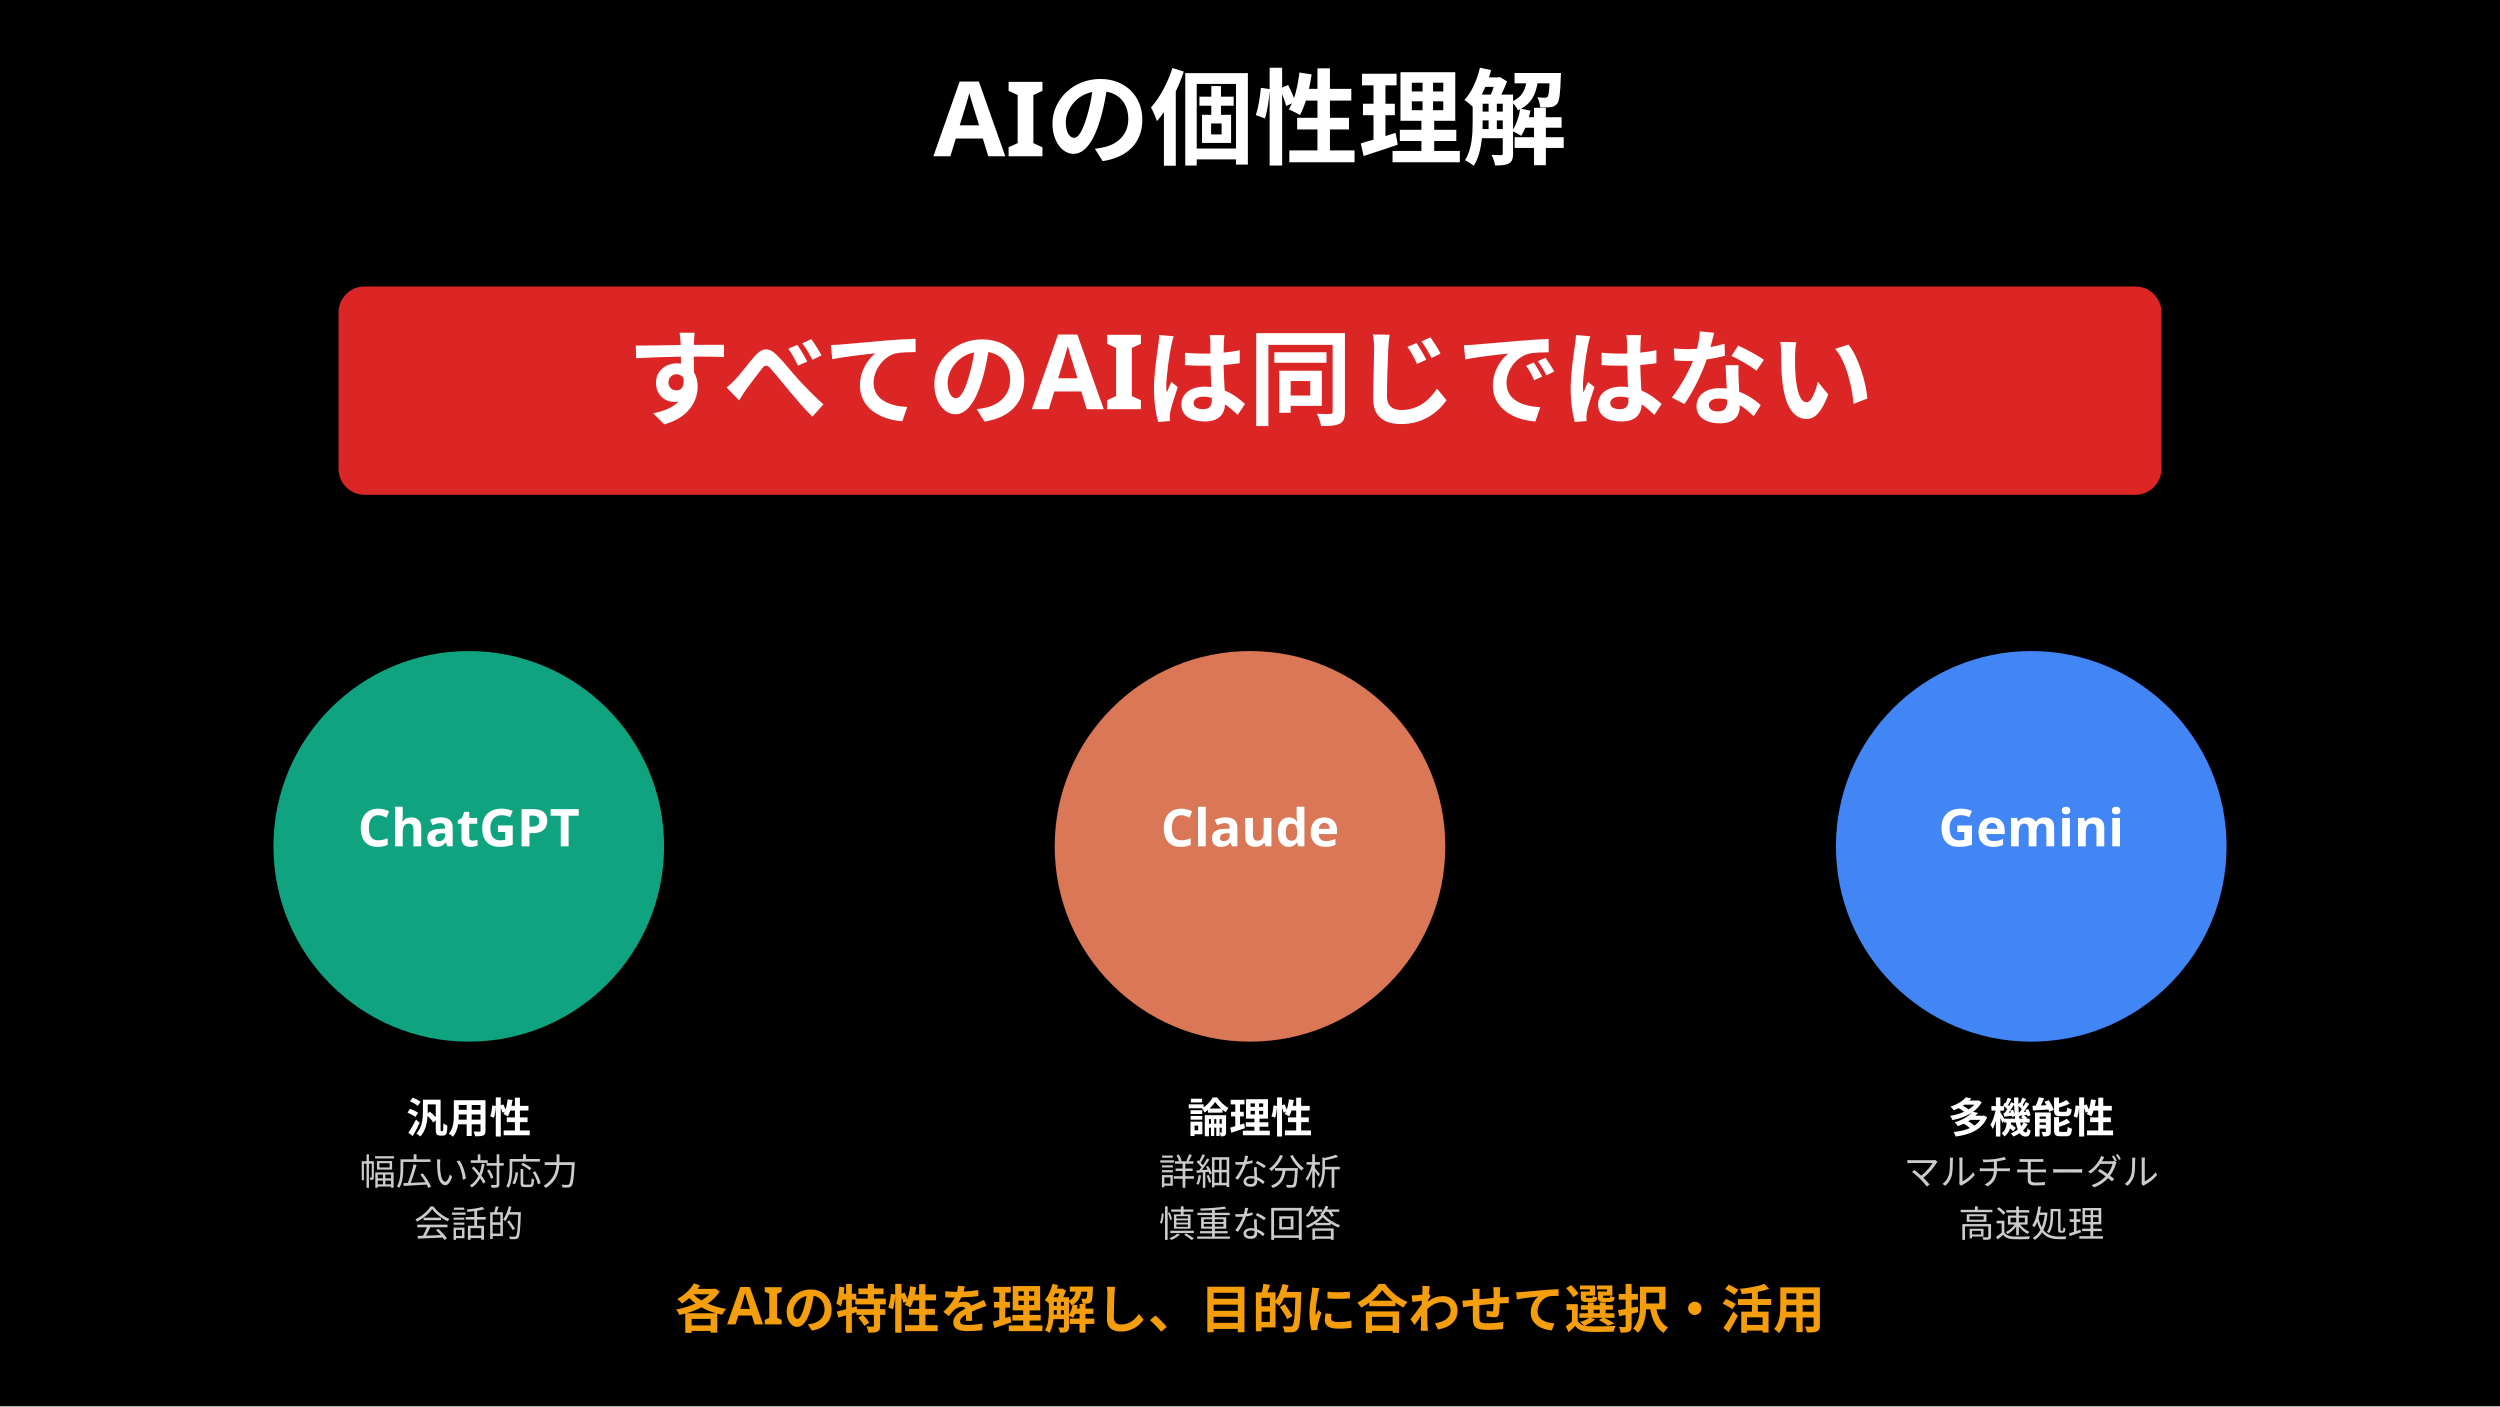
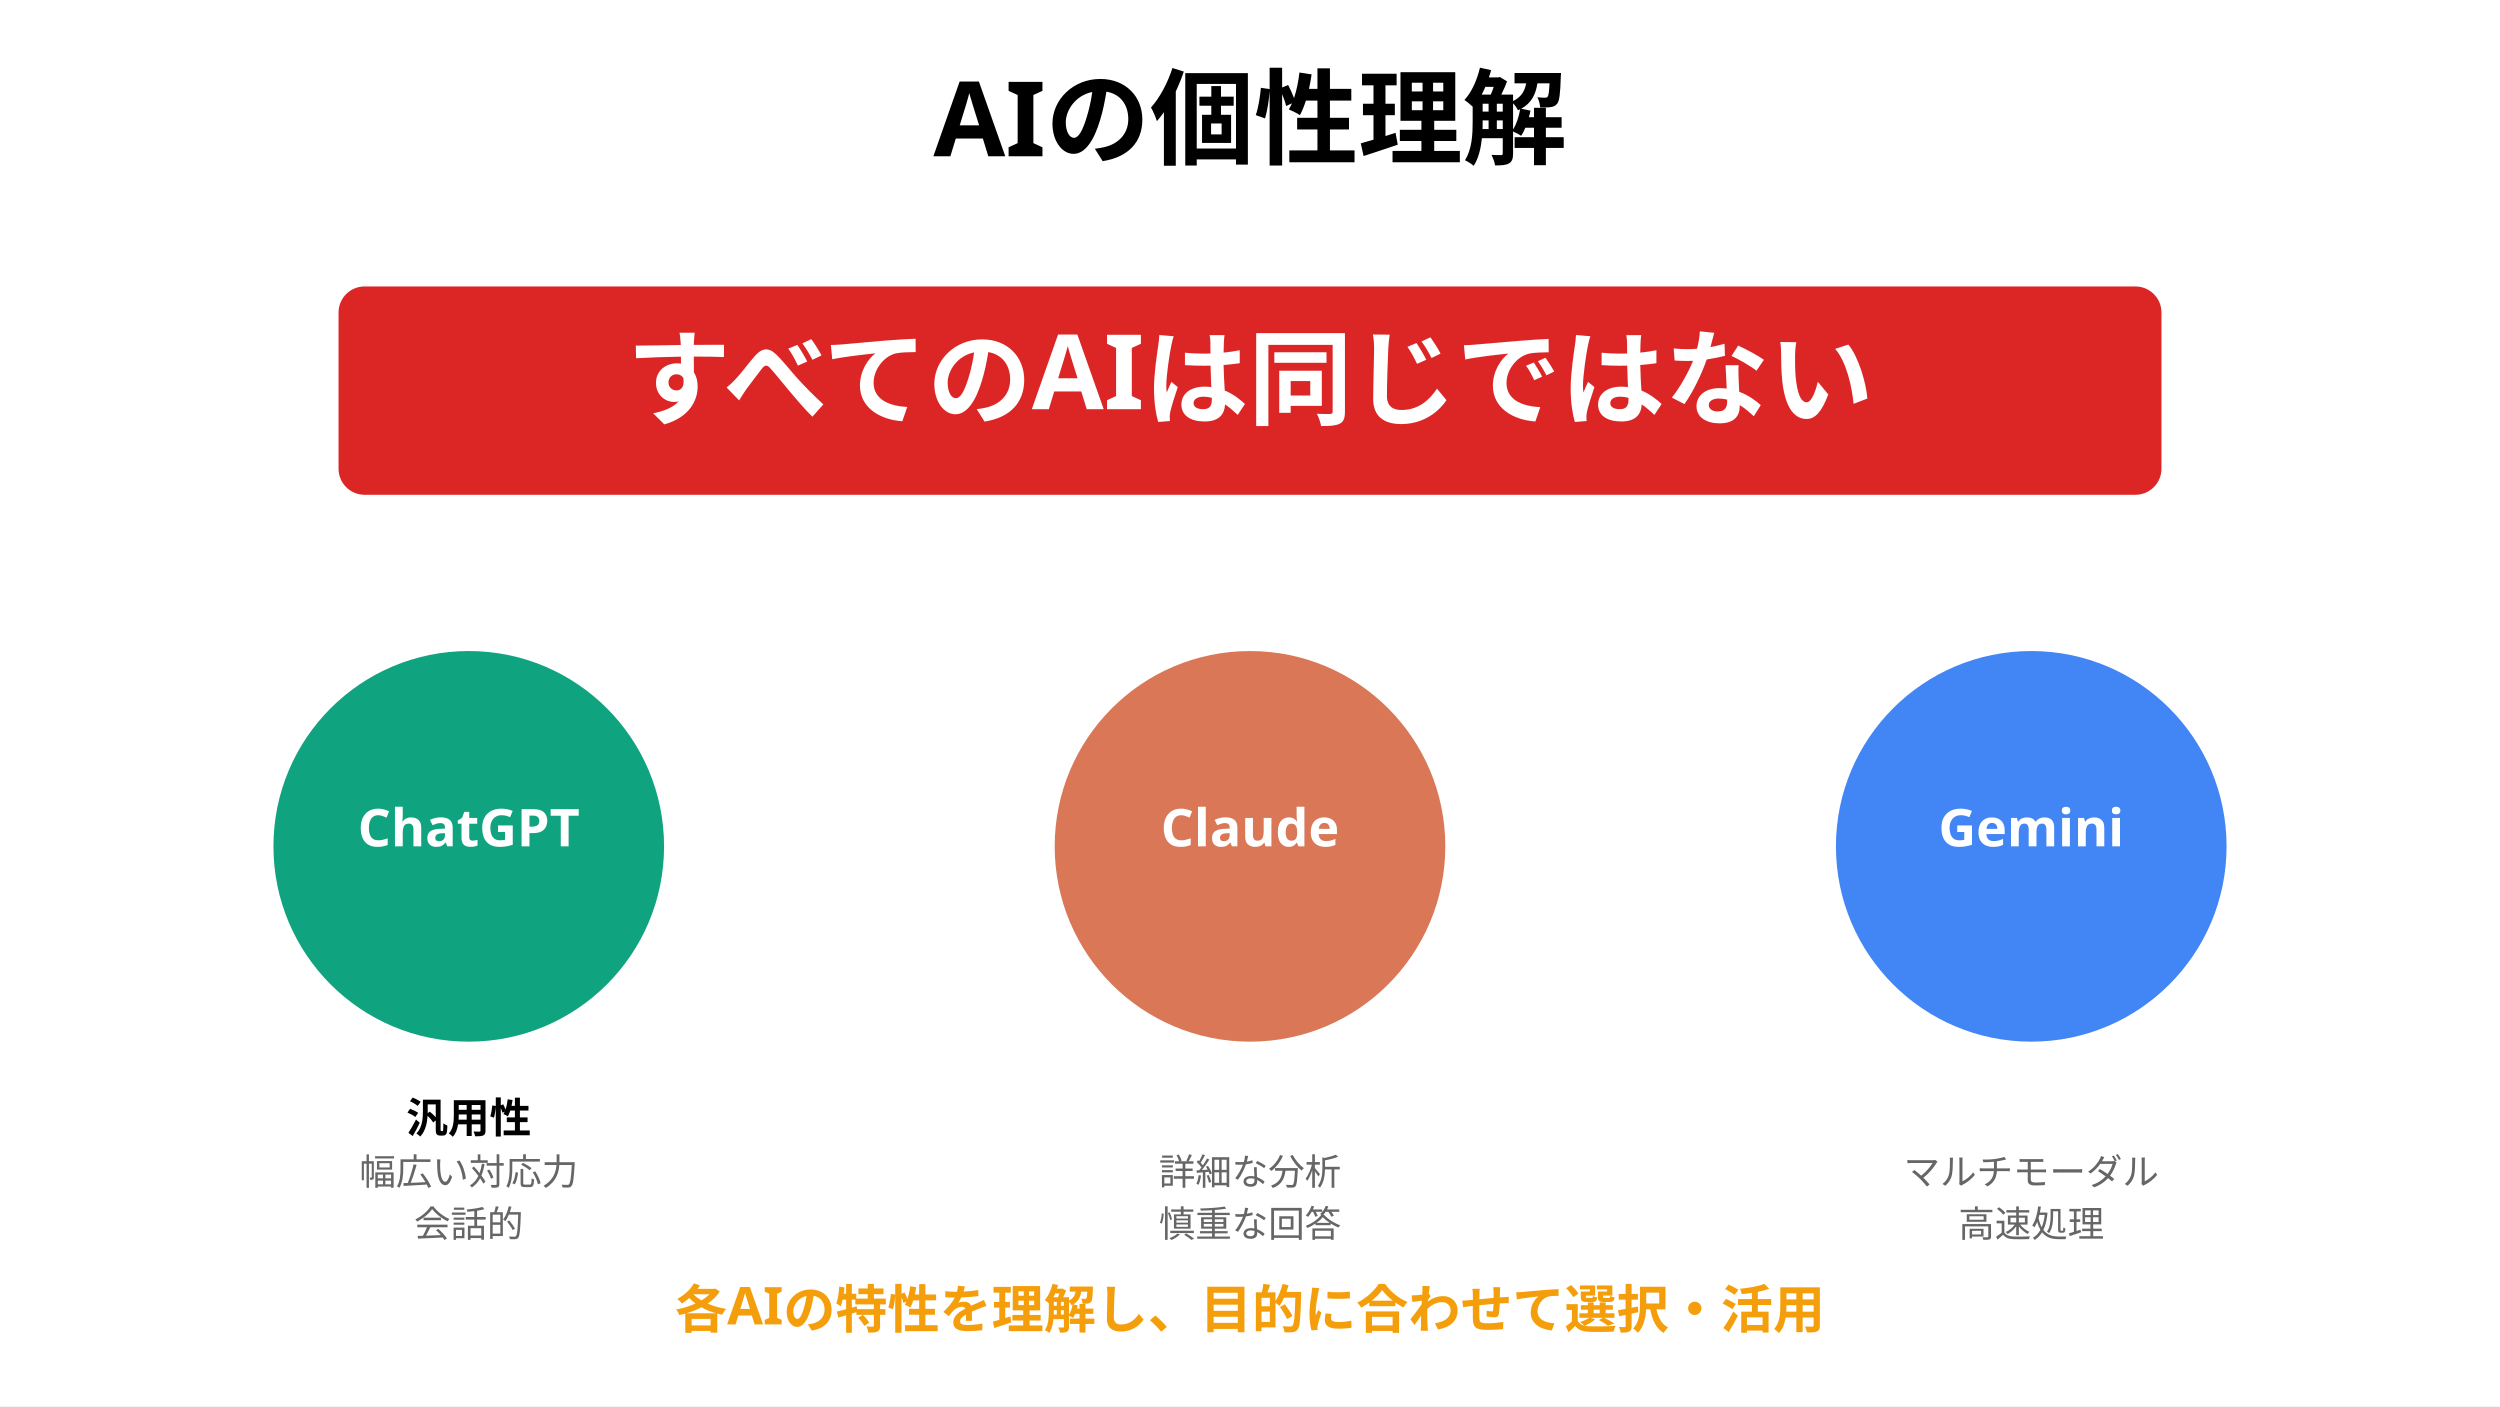
<svg xmlns="http://www.w3.org/2000/svg" viewBox="0 0 1920 1080">
-   <rect width="1920" height="1080" fill="#000000" />
-   <text x="960" y="120" font-family="Noto Sans, Noto Sans JP, sans-serif" font-size="80" font-weight="700" text-anchor="middle" fill="#FFFFFF">
+   <rect width="1920" height="1080" fill="#FFFFFF" />
+   <text x="960" y="120" font-family="Noto Sans, Noto Sans JP, sans-serif" font-size="80" font-weight="700" text-anchor="middle" fill="#000000">
    AIの個性理解
  </text>
  <g transform="translate(960, 300)">
    <rect x="-700" y="-80" width="1400" height="160" fill="#DC2626" rx="20" />
    <text x="0" y="20" font-family="Noto Sans, Noto Sans JP, sans-serif" font-size="80" font-weight="700" text-anchor="middle" fill="#FFFFFF">
      すべてのAIは同じではない
    </text>
  </g>
  <g transform="translate(960, 650)">
    <g transform="translate(-600, 0)">
      <circle cx="0" cy="0" r="150" fill="#10A37F" />
      <text x="0" y="0" font-family="Noto Sans, Noto Sans JP, sans-serif" font-size="40" font-weight="700" text-anchor="middle" fill="#FFFFFF">ChatGPT</text>
-       <text x="0" y="220" font-family="Noto Sans, Noto Sans JP, sans-serif" font-size="32" font-weight="bold" text-anchor="middle" fill="#FFFFFF">汎用性</text>
-       <text x="0" y="260" font-family="Noto Sans, Noto Sans JP, sans-serif" font-size="28" text-anchor="middle" fill="#CCCCCC">幅広い対応力</text>
-       <text x="0" y="300" font-family="Noto Sans, Noto Sans JP, sans-serif" font-size="28" text-anchor="middle" fill="#CCCCCC">会話的</text>
+       <text x="0" y="220" font-family="Noto Sans, Noto Sans JP, sans-serif" font-size="32" font-weight="bold" text-anchor="middle" fill="#000000">汎用性</text>
+       <text x="0" y="260" font-family="Noto Sans, Noto Sans JP, sans-serif" font-size="28" text-anchor="middle" fill="#666666">幅広い対応力</text>
+       <text x="0" y="300" font-family="Noto Sans, Noto Sans JP, sans-serif" font-size="28" text-anchor="middle" fill="#666666">会話的</text>
    </g>
    <g transform="translate(0, 0)">
      <circle cx="0" cy="0" r="150" fill="#D97757" />
      <text x="0" y="0" font-family="Noto Sans, Noto Sans JP, sans-serif" font-size="40" font-weight="700" text-anchor="middle" fill="#FFFFFF">Claude</text>
      <text x="0" y="220" font-family="Noto Sans, Noto Sans JP, sans-serif" font-size="32" font-weight="bold" text-anchor="middle" fill="#FFFFFF">論理性</text>
-       <text x="0" y="260" font-family="Noto Sans, Noto Sans JP, sans-serif" font-size="28" text-anchor="middle" fill="#CCCCCC">詳細な分析</text>
-       <text x="0" y="300" font-family="Noto Sans, Noto Sans JP, sans-serif" font-size="28" text-anchor="middle" fill="#CCCCCC">慎重な回答</text>
+       <text x="0" y="260" font-family="Noto Sans, Noto Sans JP, sans-serif" font-size="28" text-anchor="middle" fill="#666666">詳細な分析</text>
+       <text x="0" y="300" font-family="Noto Sans, Noto Sans JP, sans-serif" font-size="28" text-anchor="middle" fill="#666666">慎重な回答</text>
    </g>
    <g transform="translate(600, 0)">
      <circle cx="0" cy="0" r="150" fill="#4285F4" />
      <text x="0" y="0" font-family="Noto Sans, Noto Sans JP, sans-serif" font-size="40" font-weight="700" text-anchor="middle" fill="#FFFFFF">Gemini</text>
      <text x="0" y="220" font-family="Noto Sans, Noto Sans JP, sans-serif" font-size="32" font-weight="bold" text-anchor="middle" fill="#FFFFFF">多機能性</text>
-       <text x="0" y="260" font-family="Noto Sans, Noto Sans JP, sans-serif" font-size="28" text-anchor="middle" fill="#CCCCCC">マルチモーダル</text>
-       <text x="0" y="300" font-family="Noto Sans, Noto Sans JP, sans-serif" font-size="28" text-anchor="middle" fill="#CCCCCC">高速処理</text>
+       <text x="0" y="260" font-family="Noto Sans, Noto Sans JP, sans-serif" font-size="28" text-anchor="middle" fill="#666666">マルチモーダル</text>
+       <text x="0" y="300" font-family="Noto Sans, Noto Sans JP, sans-serif" font-size="28" text-anchor="middle" fill="#666666">高速処理</text>
    </g>
  </g>
  <text x="960" y="1020" font-family="Noto Sans, Noto Sans JP, sans-serif" font-size="40" font-weight="bold" text-anchor="middle" fill="#F59E0B">
    各AIの特性を理解し、目的に合わせて選択・活用
  </text>
</svg>
